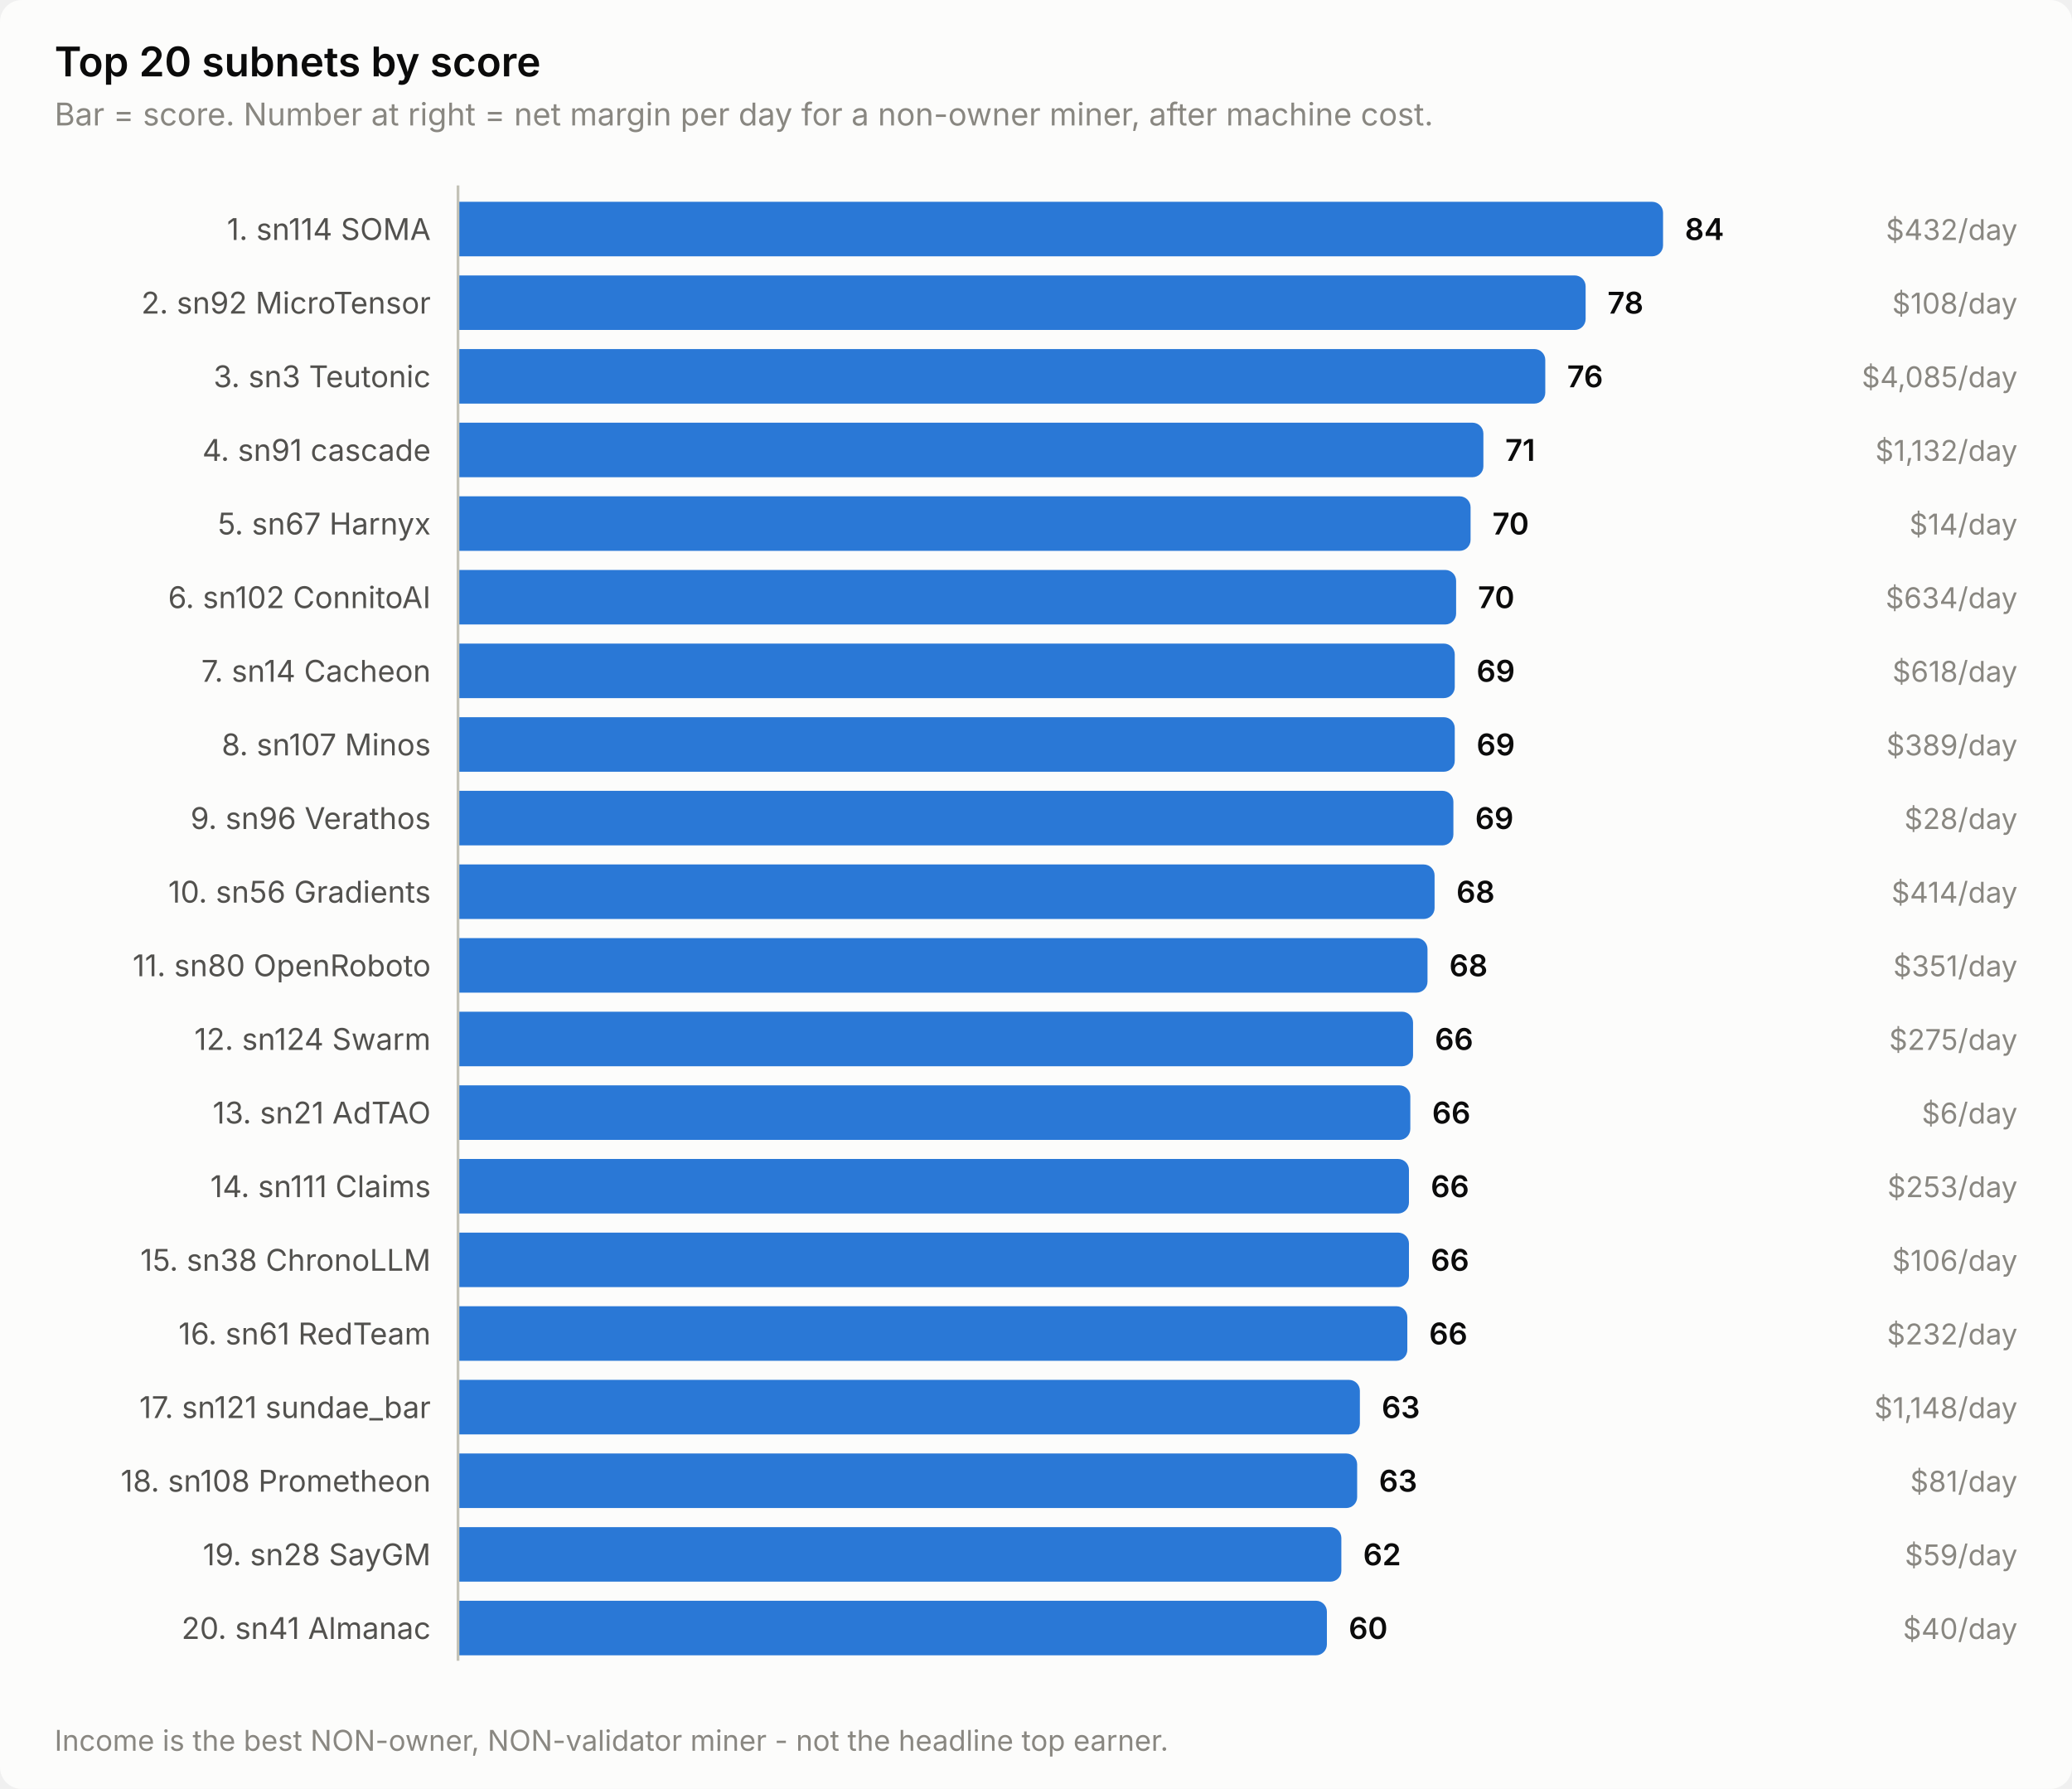
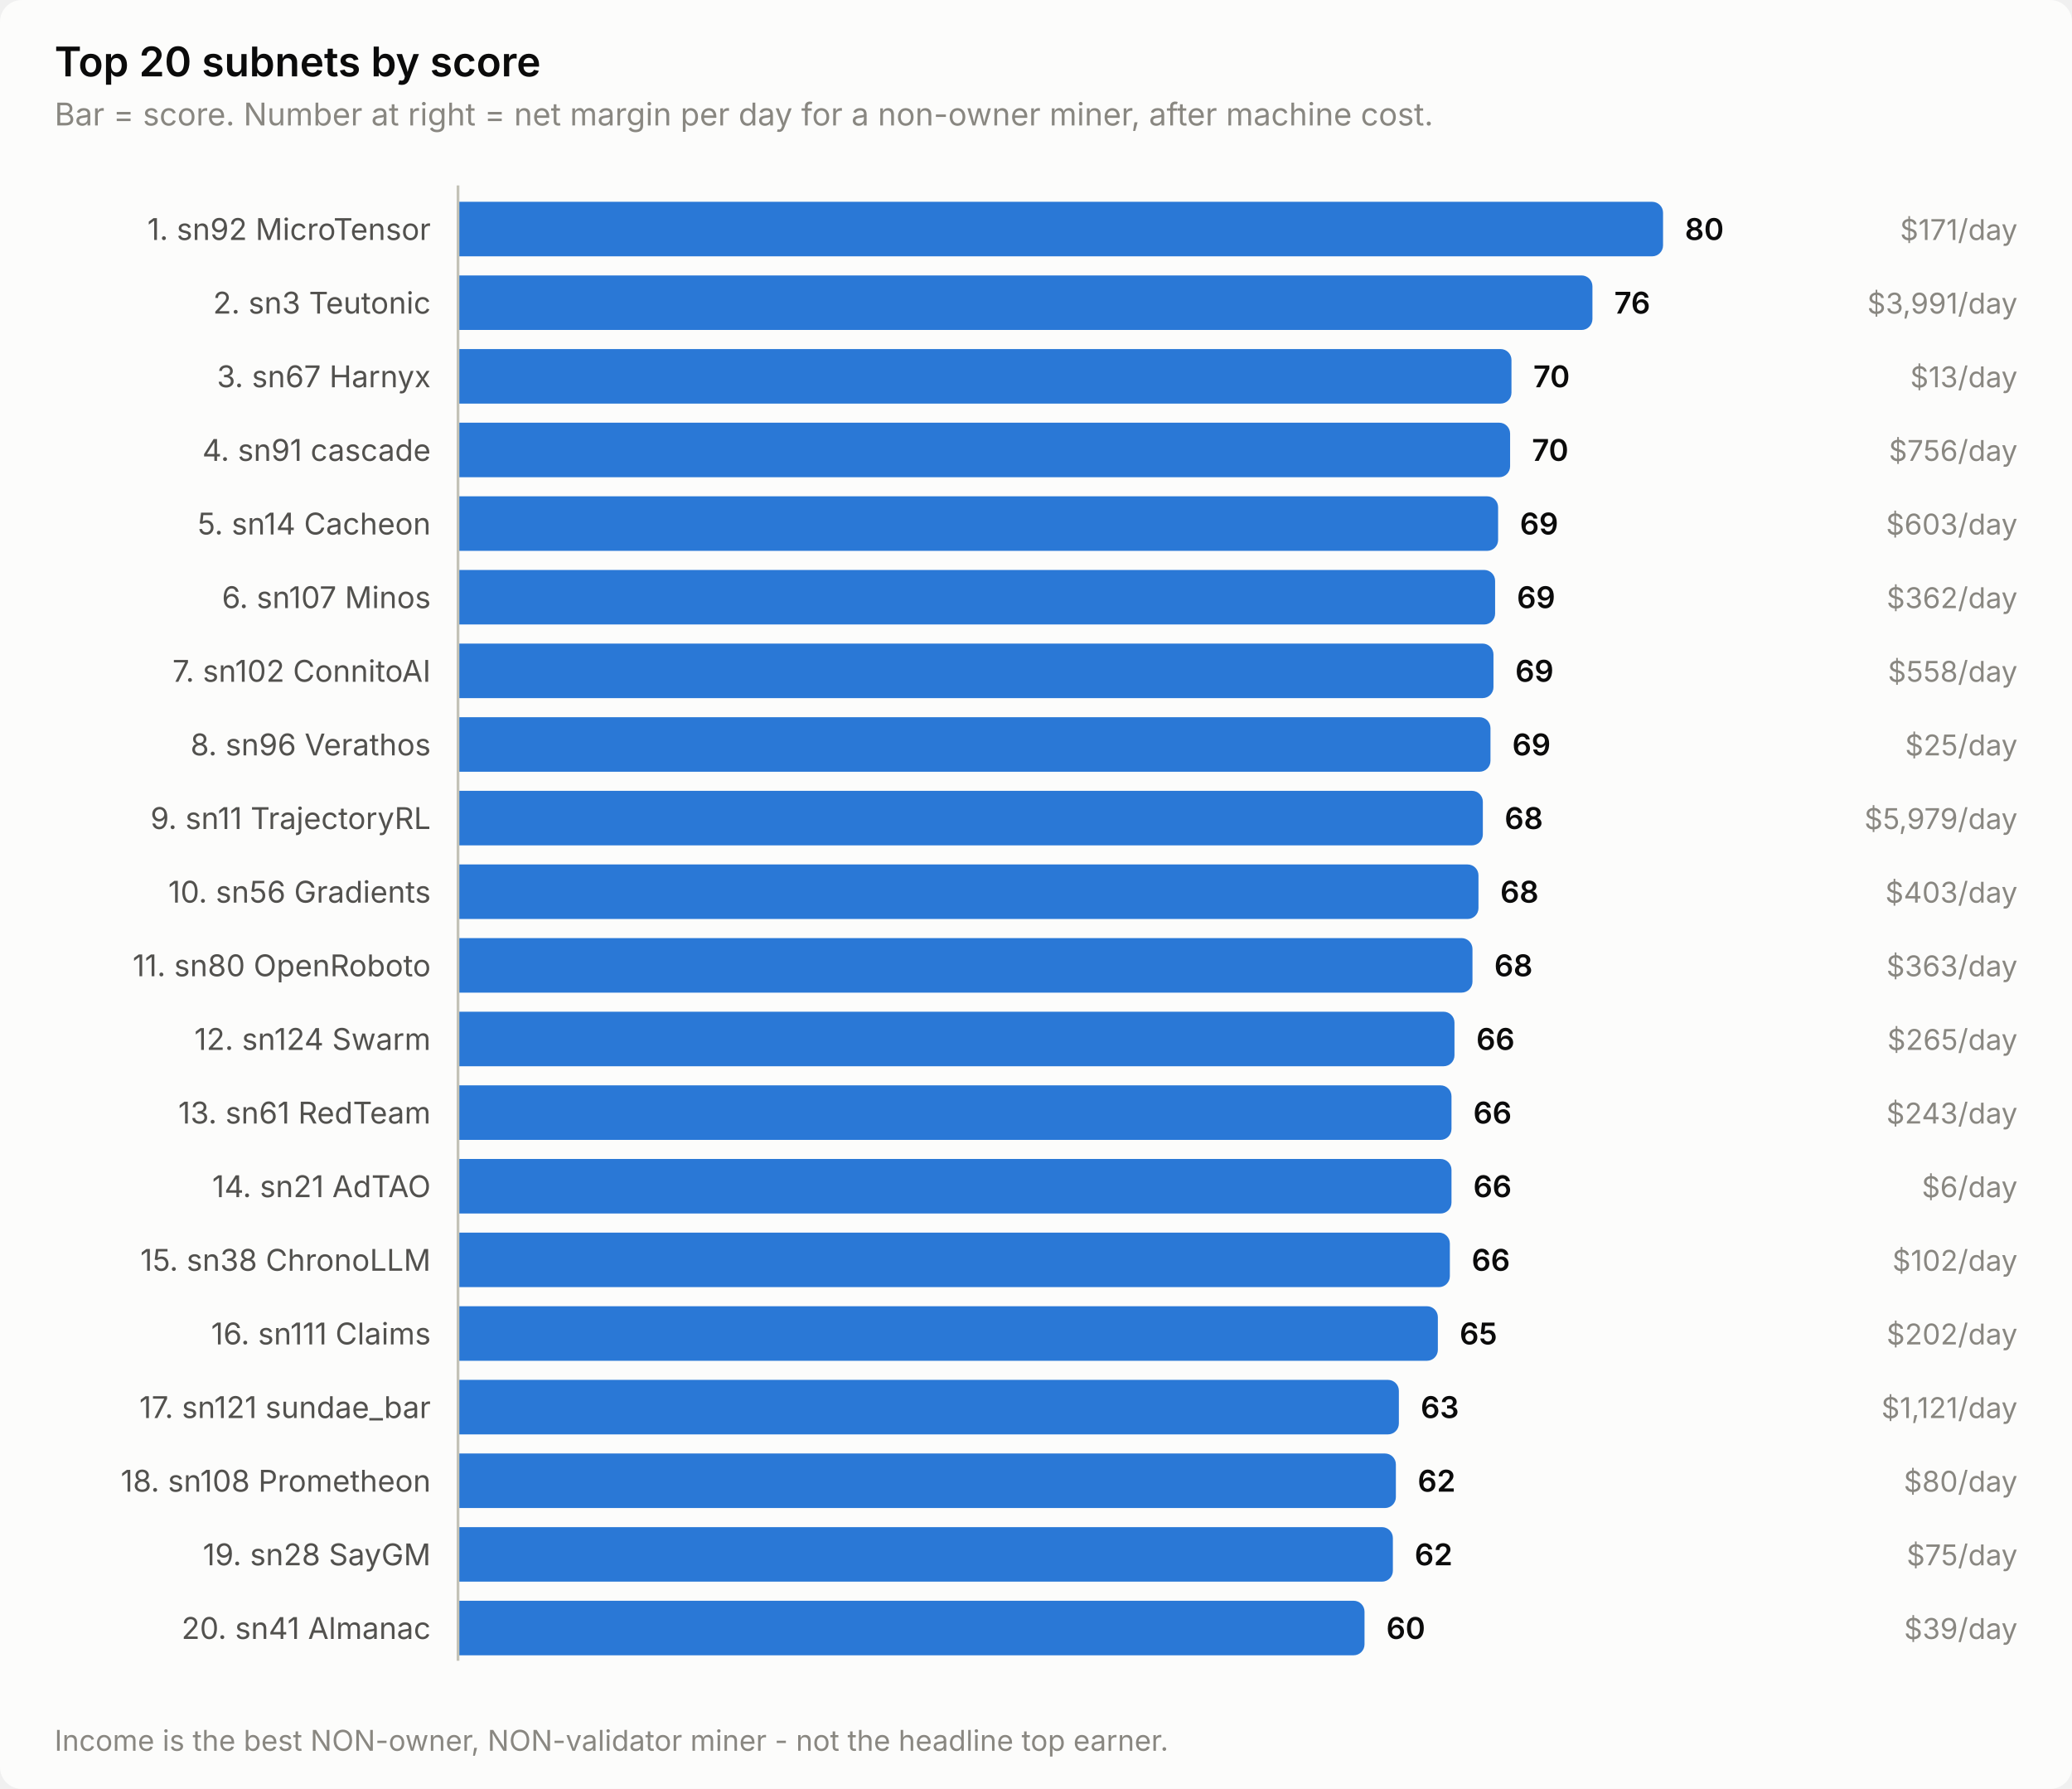
<svg xmlns="http://www.w3.org/2000/svg" width="760" height="656" viewBox="0 0 760 656" role="img" aria-label="Top 20 subnets by score">
  <style>
    text { font-family: system-ui, -apple-system, 'Segoe UI', sans-serif; }
    .t-title { font-size: 15px; font-weight: 600; }
    .t-sub { font-size: 11.5px; }
    .t-lab { font-size: 11px; }
    .t-val { font-size: 11px; font-weight: 600; font-variant-numeric: tabular-nums; }
    .t-tick { font-size: 10.5px; font-variant-numeric: tabular-nums; }

    .surface { fill: #fcfcfb; }
    .ink { fill: #0b0b0b; }
    .ink2 { fill: #52514e; }
    .muted { fill: #898781; }
    .grid { stroke: #e1e0d9; }
    .axis { stroke: #c3c2b7; }
    .accent { fill: #2a78d6; }
    .critical { fill: #d03b3b; }
    .deemph { fill: #d8d7d0; }

    @media (prefers-color-scheme: dark) {
      .surface { fill: #1a1a19; }
      .ink { fill: #ffffff; }
      .ink2 { fill: #c3c2b7; }
      .muted { fill: #898781; }
      .grid { stroke: #2c2c2a; }
      .axis { stroke: #383835; }
      .accent { fill: #3987e5; }
      .deemph { fill: #3a3a37; }
    }
</style>
  <rect class="surface" width="760" height="656" rx="8" />
  <text class="ink t-title" x="20" y="28">Top 20 subnets by score</text>
  <text class="muted t-sub" x="20" y="46">Bar = score. Number at right = net margin per day for a non-owner miner, after machine cost.</text>
-   <text class="ink2 t-lab" x="158" y="88" text-anchor="end">1. sn114 SOMA</text>
+   <text class="ink2 t-lab" x="158" y="88" text-anchor="end">1. sn92 MicroTensor</text>
  <path class="accent" d="M168.0,74.0 H606.0 a4.0,4.0 0 0 1 4.0,4.0 V90.0 a4.0,4.0 0 0 1 -4.0,4.0 H168.0 Z" />
-   <text class="ink t-val" x="618.0" y="88">84</text>
-   <text class="muted t-tick" x="740" y="88" text-anchor="end">$432/day</text>
-   <text class="ink2 t-lab" x="158" y="115" text-anchor="end">2. sn92 MicroTensor</text>
-   <path class="accent" d="M168.0,101.0 H577.6 a4.0,4.0 0 0 1 4.0,4.0 V117.0 a4.0,4.0 0 0 1 -4.0,4.0 H168.0 Z" />
-   <text class="ink t-val" x="589.6" y="115">78</text>
-   <text class="muted t-tick" x="740" y="115" text-anchor="end">$108/day</text>
-   <text class="ink2 t-lab" x="158" y="142" text-anchor="end">3. sn3 Teutonic</text>
-   <path class="accent" d="M168.0,128.0 H562.8 a4.0,4.0 0 0 1 4.0,4.0 V144.0 a4.0,4.0 0 0 1 -4.0,4.0 H168.0 Z" />
-   <text class="ink t-val" x="574.8" y="142">76</text>
-   <text class="muted t-tick" x="740" y="142" text-anchor="end">$4,085/day</text>
+   <text class="ink t-val" x="618.0" y="88">80</text>
+   <text class="muted t-tick" x="740" y="88" text-anchor="end">$171/day</text>
+   <text class="ink2 t-lab" x="158" y="115" text-anchor="end">2. sn3 Teutonic</text>
+   <path class="accent" d="M168.0,101.0 H580.1 a4.0,4.0 0 0 1 4.0,4.0 V117.0 a4.0,4.0 0 0 1 -4.0,4.0 H168.0 Z" />
+   <text class="ink t-val" x="592.1" y="115">76</text>
+   <text class="muted t-tick" x="740" y="115" text-anchor="end">$3,991/day</text>
+   <text class="ink2 t-lab" x="158" y="142" text-anchor="end">3. sn67 Harnyx</text>
+   <path class="accent" d="M168.0,128.0 H550.4 a4.0,4.0 0 0 1 4.0,4.0 V144.0 a4.0,4.0 0 0 1 -4.0,4.0 H168.0 Z" />
+   <text class="ink t-val" x="562.4" y="142">70</text>
+   <text class="muted t-tick" x="740" y="142" text-anchor="end">$13/day</text>
  <text class="ink2 t-lab" x="158" y="169" text-anchor="end">4. sn91 cascade</text>
-   <path class="accent" d="M168.0,155.0 H540.1 a4.0,4.0 0 0 1 4.0,4.0 V171.0 a4.0,4.0 0 0 1 -4.0,4.0 H168.0 Z" />
-   <text class="ink t-val" x="552.1" y="169">71</text>
-   <text class="muted t-tick" x="740" y="169" text-anchor="end">$1,132/day</text>
-   <text class="ink2 t-lab" x="158" y="196" text-anchor="end">5. sn67 Harnyx</text>
-   <path class="accent" d="M168.0,182.0 H535.4 a4.0,4.0 0 0 1 4.0,4.0 V198.0 a4.0,4.0 0 0 1 -4.0,4.0 H168.0 Z" />
-   <text class="ink t-val" x="547.4" y="196">70</text>
-   <text class="muted t-tick" x="740" y="196" text-anchor="end">$14/day</text>
-   <text class="ink2 t-lab" x="158" y="223" text-anchor="end">6. sn102 ConnitoAI</text>
-   <path class="accent" d="M168.0,209.0 H530.1 a4.0,4.0 0 0 1 4.0,4.0 V225.0 a4.0,4.0 0 0 1 -4.0,4.0 H168.0 Z" />
-   <text class="ink t-val" x="542.1" y="223">70</text>
-   <text class="muted t-tick" x="740" y="223" text-anchor="end">$634/day</text>
-   <text class="ink2 t-lab" x="158" y="250" text-anchor="end">7. sn14 Cacheon</text>
-   <path class="accent" d="M168.0,236.0 H529.6 a4.0,4.0 0 0 1 4.0,4.0 V252.0 a4.0,4.0 0 0 1 -4.0,4.0 H168.0 Z" />
-   <text class="ink t-val" x="541.6" y="250">69</text>
-   <text class="muted t-tick" x="740" y="250" text-anchor="end">$618/day</text>
-   <text class="ink2 t-lab" x="158" y="277" text-anchor="end">8. sn107 Minos</text>
-   <path class="accent" d="M168.0,263.0 H529.6 a4.0,4.0 0 0 1 4.0,4.0 V279.0 a4.0,4.0 0 0 1 -4.0,4.0 H168.0 Z" />
-   <text class="ink t-val" x="541.6" y="277">69</text>
-   <text class="muted t-tick" x="740" y="277" text-anchor="end">$389/day</text>
-   <text class="ink2 t-lab" x="158" y="304" text-anchor="end">9. sn96 Verathos</text>
-   <path class="accent" d="M168.0,290.0 H529.1 a4.0,4.0 0 0 1 4.0,4.0 V306.0 a4.0,4.0 0 0 1 -4.0,4.0 H168.0 Z" />
-   <text class="ink t-val" x="541.1" y="304">69</text>
-   <text class="muted t-tick" x="740" y="304" text-anchor="end">$28/day</text>
+   <path class="accent" d="M168.0,155.0 H549.9 a4.0,4.0 0 0 1 4.0,4.0 V171.0 a4.0,4.0 0 0 1 -4.0,4.0 H168.0 Z" />
+   <text class="ink t-val" x="561.9" y="169">70</text>
+   <text class="muted t-tick" x="740" y="169" text-anchor="end">$756/day</text>
+   <text class="ink2 t-lab" x="158" y="196" text-anchor="end">5. sn14 Cacheon</text>
+   <path class="accent" d="M168.0,182.0 H545.5 a4.0,4.0 0 0 1 4.0,4.0 V198.0 a4.0,4.0 0 0 1 -4.0,4.0 H168.0 Z" />
+   <text class="ink t-val" x="557.5" y="196">69</text>
+   <text class="muted t-tick" x="740" y="196" text-anchor="end">$603/day</text>
+   <text class="ink2 t-lab" x="158" y="223" text-anchor="end">6. sn107 Minos</text>
+   <path class="accent" d="M168.0,209.0 H544.4 a4.0,4.0 0 0 1 4.0,4.0 V225.0 a4.0,4.0 0 0 1 -4.0,4.0 H168.0 Z" />
+   <text class="ink t-val" x="556.4" y="223">69</text>
+   <text class="muted t-tick" x="740" y="223" text-anchor="end">$362/day</text>
+   <text class="ink2 t-lab" x="158" y="250" text-anchor="end">7. sn102 ConnitoAI</text>
+   <path class="accent" d="M168.0,236.0 H543.8 a4.0,4.0 0 0 1 4.0,4.0 V252.0 a4.0,4.0 0 0 1 -4.0,4.0 H168.0 Z" />
+   <text class="ink t-val" x="555.8" y="250">69</text>
+   <text class="muted t-tick" x="740" y="250" text-anchor="end">$558/day</text>
+   <text class="ink2 t-lab" x="158" y="277" text-anchor="end">8. sn96 Verathos</text>
+   <path class="accent" d="M168.0,263.0 H542.7 a4.0,4.0 0 0 1 4.0,4.0 V279.0 a4.0,4.0 0 0 1 -4.0,4.0 H168.0 Z" />
+   <text class="ink t-val" x="554.7" y="277">69</text>
+   <text class="muted t-tick" x="740" y="277" text-anchor="end">$25/day</text>
+   <text class="ink2 t-lab" x="158" y="304" text-anchor="end">9. sn11 TrajectoryRL</text>
+   <path class="accent" d="M168.0,290.0 H539.9 a4.0,4.0 0 0 1 4.0,4.0 V306.0 a4.0,4.0 0 0 1 -4.0,4.0 H168.0 Z" />
+   <text class="ink t-val" x="551.9" y="304">68</text>
+   <text class="muted t-tick" x="740" y="304" text-anchor="end">$5,979/day</text>
  <text class="ink2 t-lab" x="158" y="331" text-anchor="end">10. sn56 Gradients</text>
-   <path class="accent" d="M168.0,317.0 H522.2 a4.0,4.0 0 0 1 4.0,4.0 V333.0 a4.0,4.0 0 0 1 -4.0,4.0 H168.0 Z" />
-   <text class="ink t-val" x="534.2" y="331">68</text>
-   <text class="muted t-tick" x="740" y="331" text-anchor="end">$414/day</text>
+   <path class="accent" d="M168.0,317.0 H538.3 a4.0,4.0 0 0 1 4.0,4.0 V333.0 a4.0,4.0 0 0 1 -4.0,4.0 H168.0 Z" />
+   <text class="ink t-val" x="550.3" y="331">68</text>
+   <text class="muted t-tick" x="740" y="331" text-anchor="end">$403/day</text>
  <text class="ink2 t-lab" x="158" y="358" text-anchor="end">11. sn80 OpenRoboto</text>
-   <path class="accent" d="M168.0,344.0 H519.6 a4.0,4.0 0 0 1 4.0,4.0 V360.0 a4.0,4.0 0 0 1 -4.0,4.0 H168.0 Z" />
-   <text class="ink t-val" x="531.6" y="358">68</text>
-   <text class="muted t-tick" x="740" y="358" text-anchor="end">$351/day</text>
+   <path class="accent" d="M168.0,344.0 H536.1 a4.0,4.0 0 0 1 4.0,4.0 V360.0 a4.0,4.0 0 0 1 -4.0,4.0 H168.0 Z" />
+   <text class="ink t-val" x="548.1" y="358">68</text>
+   <text class="muted t-tick" x="740" y="358" text-anchor="end">$363/day</text>
  <text class="ink2 t-lab" x="158" y="385" text-anchor="end">12. sn124 Swarm</text>
-   <path class="accent" d="M168.0,371.0 H514.3 a4.0,4.0 0 0 1 4.0,4.0 V387.0 a4.0,4.0 0 0 1 -4.0,4.0 H168.0 Z" />
-   <text class="ink t-val" x="526.3" y="385">66</text>
-   <text class="muted t-tick" x="740" y="385" text-anchor="end">$275/day</text>
-   <text class="ink2 t-lab" x="158" y="412" text-anchor="end">13. sn21 AdTAO</text>
-   <path class="accent" d="M168.0,398.0 H513.3 a4.0,4.0 0 0 1 4.0,4.0 V414.0 a4.0,4.0 0 0 1 -4.0,4.0 H168.0 Z" />
-   <text class="ink t-val" x="525.3" y="412">66</text>
-   <text class="muted t-tick" x="740" y="412" text-anchor="end">$6/day</text>
-   <text class="ink2 t-lab" x="158" y="439" text-anchor="end">14. sn111 Claims</text>
-   <path class="accent" d="M168.0,425.0 H512.8 a4.0,4.0 0 0 1 4.0,4.0 V441.0 a4.0,4.0 0 0 1 -4.0,4.0 H168.0 Z" />
-   <text class="ink t-val" x="524.8" y="439">66</text>
-   <text class="muted t-tick" x="740" y="439" text-anchor="end">$253/day</text>
+   <path class="accent" d="M168.0,371.0 H529.5 a4.0,4.0 0 0 1 4.0,4.0 V387.0 a4.0,4.0 0 0 1 -4.0,4.0 H168.0 Z" />
+   <text class="ink t-val" x="541.5" y="385">66</text>
+   <text class="muted t-tick" x="740" y="385" text-anchor="end">$265/day</text>
+   <text class="ink2 t-lab" x="158" y="412" text-anchor="end">13. sn61 RedTeam</text>
+   <path class="accent" d="M168.0,398.0 H528.4 a4.0,4.0 0 0 1 4.0,4.0 V414.0 a4.0,4.0 0 0 1 -4.0,4.0 H168.0 Z" />
+   <text class="ink t-val" x="540.4" y="412">66</text>
+   <text class="muted t-tick" x="740" y="412" text-anchor="end">$243/day</text>
+   <text class="ink2 t-lab" x="158" y="439" text-anchor="end">14. sn21 AdTAO</text>
+   <path class="accent" d="M168.0,425.0 H528.4 a4.0,4.0 0 0 1 4.0,4.0 V441.0 a4.0,4.0 0 0 1 -4.0,4.0 H168.0 Z" />
+   <text class="ink t-val" x="540.4" y="439">66</text>
+   <text class="muted t-tick" x="740" y="439" text-anchor="end">$6/day</text>
  <text class="ink2 t-lab" x="158" y="466" text-anchor="end">15. sn38 ChronoLLM</text>
-   <path class="accent" d="M168.0,452.0 H512.8 a4.0,4.0 0 0 1 4.0,4.0 V468.0 a4.0,4.0 0 0 1 -4.0,4.0 H168.0 Z" />
-   <text class="ink t-val" x="524.8" y="466">66</text>
-   <text class="muted t-tick" x="740" y="466" text-anchor="end">$106/day</text>
-   <text class="ink2 t-lab" x="158" y="493" text-anchor="end">16. sn61 RedTeam</text>
-   <path class="accent" d="M168.0,479.0 H512.2 a4.0,4.0 0 0 1 4.0,4.0 V495.0 a4.0,4.0 0 0 1 -4.0,4.0 H168.0 Z" />
-   <text class="ink t-val" x="524.2" y="493">66</text>
-   <text class="muted t-tick" x="740" y="493" text-anchor="end">$232/day</text>
+   <path class="accent" d="M168.0,452.0 H527.8 a4.0,4.0 0 0 1 4.0,4.0 V468.0 a4.0,4.0 0 0 1 -4.0,4.0 H168.0 Z" />
+   <text class="ink t-val" x="539.8" y="466">66</text>
+   <text class="muted t-tick" x="740" y="466" text-anchor="end">$102/day</text>
+   <text class="ink2 t-lab" x="158" y="493" text-anchor="end">16. sn111 Claims</text>
+   <path class="accent" d="M168.0,479.0 H523.4 a4.0,4.0 0 0 1 4.0,4.0 V495.0 a4.0,4.0 0 0 1 -4.0,4.0 H168.0 Z" />
+   <text class="ink t-val" x="535.4" y="493">65</text>
+   <text class="muted t-tick" x="740" y="493" text-anchor="end">$202/day</text>
  <text class="ink2 t-lab" x="158" y="520" text-anchor="end">17. sn121 sundae_bar</text>
-   <path class="accent" d="M168.0,506.0 H494.8 a4.0,4.0 0 0 1 4.0,4.0 V522.0 a4.0,4.0 0 0 1 -4.0,4.0 H168.0 Z" />
-   <text class="ink t-val" x="506.8" y="520">63</text>
-   <text class="muted t-tick" x="740" y="520" text-anchor="end">$1,148/day</text>
+   <path class="accent" d="M168.0,506.0 H509.1 a4.0,4.0 0 0 1 4.0,4.0 V522.0 a4.0,4.0 0 0 1 -4.0,4.0 H168.0 Z" />
+   <text class="ink t-val" x="521.1" y="520">63</text>
+   <text class="muted t-tick" x="740" y="520" text-anchor="end">$1,121/day</text>
  <text class="ink2 t-lab" x="158" y="547" text-anchor="end">18. sn108 Prometheon</text>
-   <path class="accent" d="M168.0,533.0 H493.8 a4.0,4.0 0 0 1 4.0,4.0 V549.0 a4.0,4.0 0 0 1 -4.0,4.0 H168.0 Z" />
-   <text class="ink t-val" x="505.8" y="547">63</text>
-   <text class="muted t-tick" x="740" y="547" text-anchor="end">$81/day</text>
+   <path class="accent" d="M168.0,533.0 H508.0 a4.0,4.0 0 0 1 4.0,4.0 V549.0 a4.0,4.0 0 0 1 -4.0,4.0 H168.0 Z" />
+   <text class="ink t-val" x="520.0" y="547">62</text>
+   <text class="muted t-tick" x="740" y="547" text-anchor="end">$80/day</text>
  <text class="ink2 t-lab" x="158" y="574" text-anchor="end">19. sn28 SayGM</text>
-   <path class="accent" d="M168.0,560.0 H488.0 a4.0,4.0 0 0 1 4.0,4.0 V576.0 a4.0,4.0 0 0 1 -4.0,4.0 H168.0 Z" />
-   <text class="ink t-val" x="500.0" y="574">62</text>
-   <text class="muted t-tick" x="740" y="574" text-anchor="end">$59/day</text>
+   <path class="accent" d="M168.0,560.0 H506.9 a4.0,4.0 0 0 1 4.0,4.0 V576.0 a4.0,4.0 0 0 1 -4.0,4.0 H168.0 Z" />
+   <text class="ink t-val" x="518.9" y="574">62</text>
+   <text class="muted t-tick" x="740" y="574" text-anchor="end">$75/day</text>
  <text class="ink2 t-lab" x="158" y="601" text-anchor="end">20. sn41 Almanac</text>
-   <path class="accent" d="M168.0,587.0 H482.7 a4.0,4.0 0 0 1 4.0,4.0 V603.0 a4.0,4.0 0 0 1 -4.0,4.0 H168.0 Z" />
-   <text class="ink t-val" x="494.7" y="601">60</text>
-   <text class="muted t-tick" x="740" y="601" text-anchor="end">$40/day</text>
+   <path class="accent" d="M168.0,587.0 H496.5 a4.0,4.0 0 0 1 4.0,4.0 V603.0 a4.0,4.0 0 0 1 -4.0,4.0 H168.0 Z" />
+   <text class="ink t-val" x="508.5" y="601">60</text>
+   <text class="muted t-tick" x="740" y="601" text-anchor="end">$39/day</text>
  <line class="axis" x1="168" y1="68" x2="168" y2="609" stroke-width="1" />
  <text class="muted t-tick" x="20" y="642">Income is the best NON-owner, NON-validator miner - not the headline top earner.</text>
</svg>
